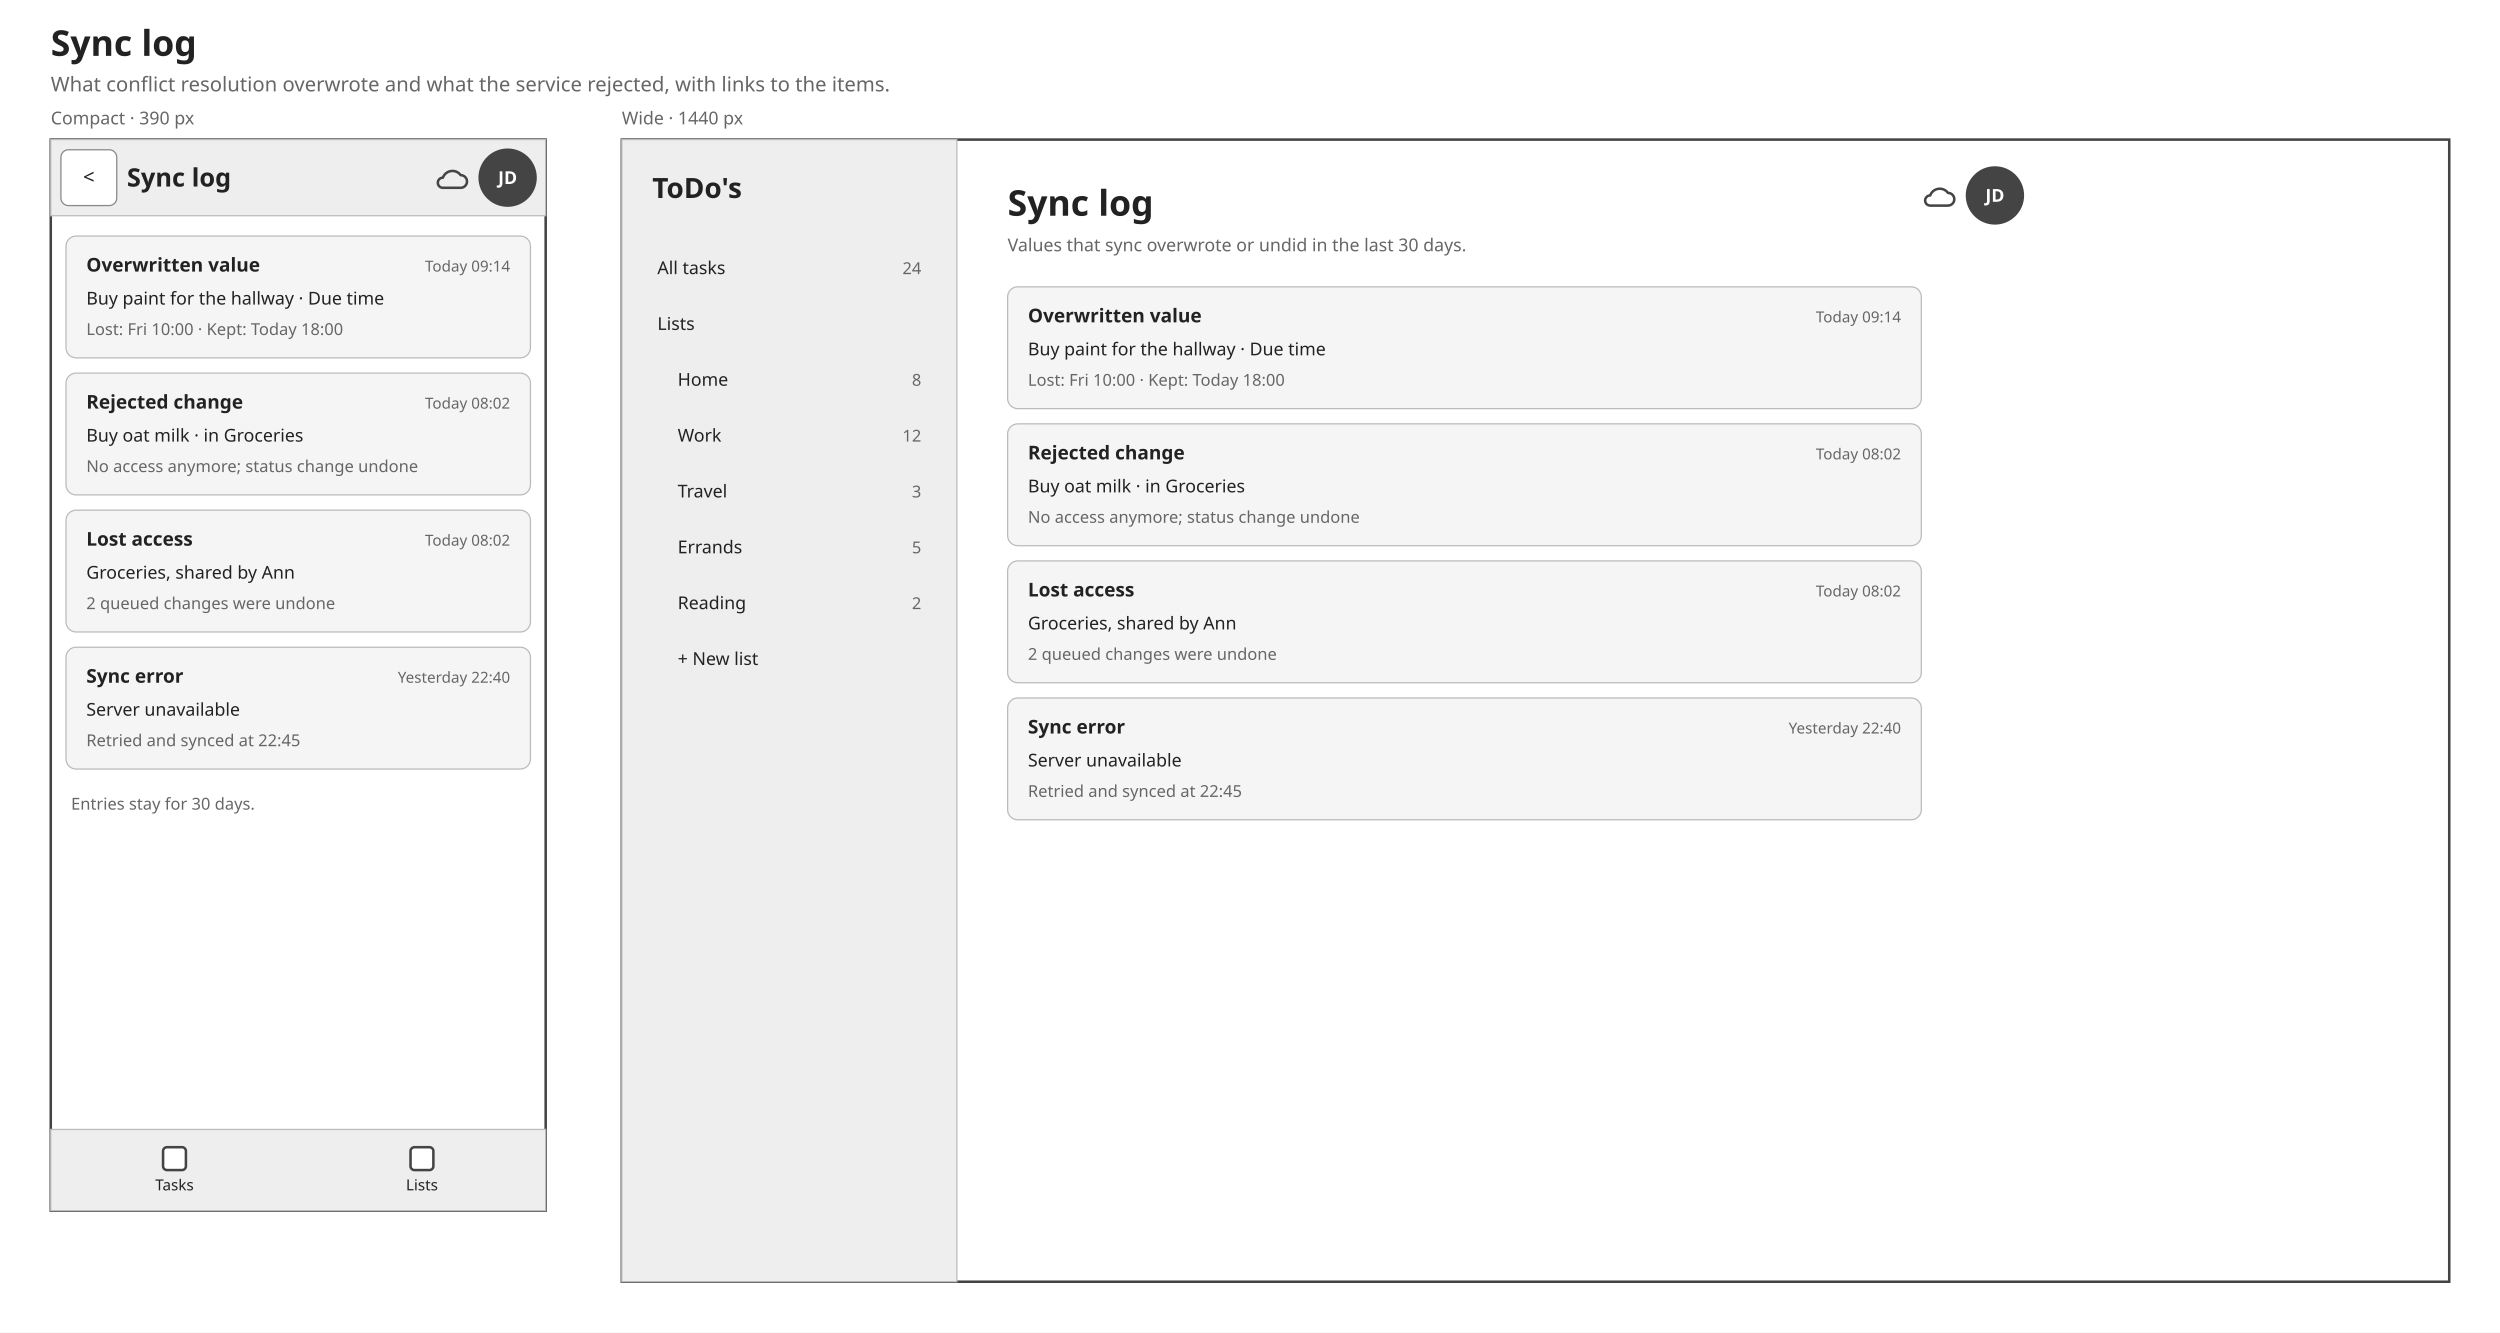
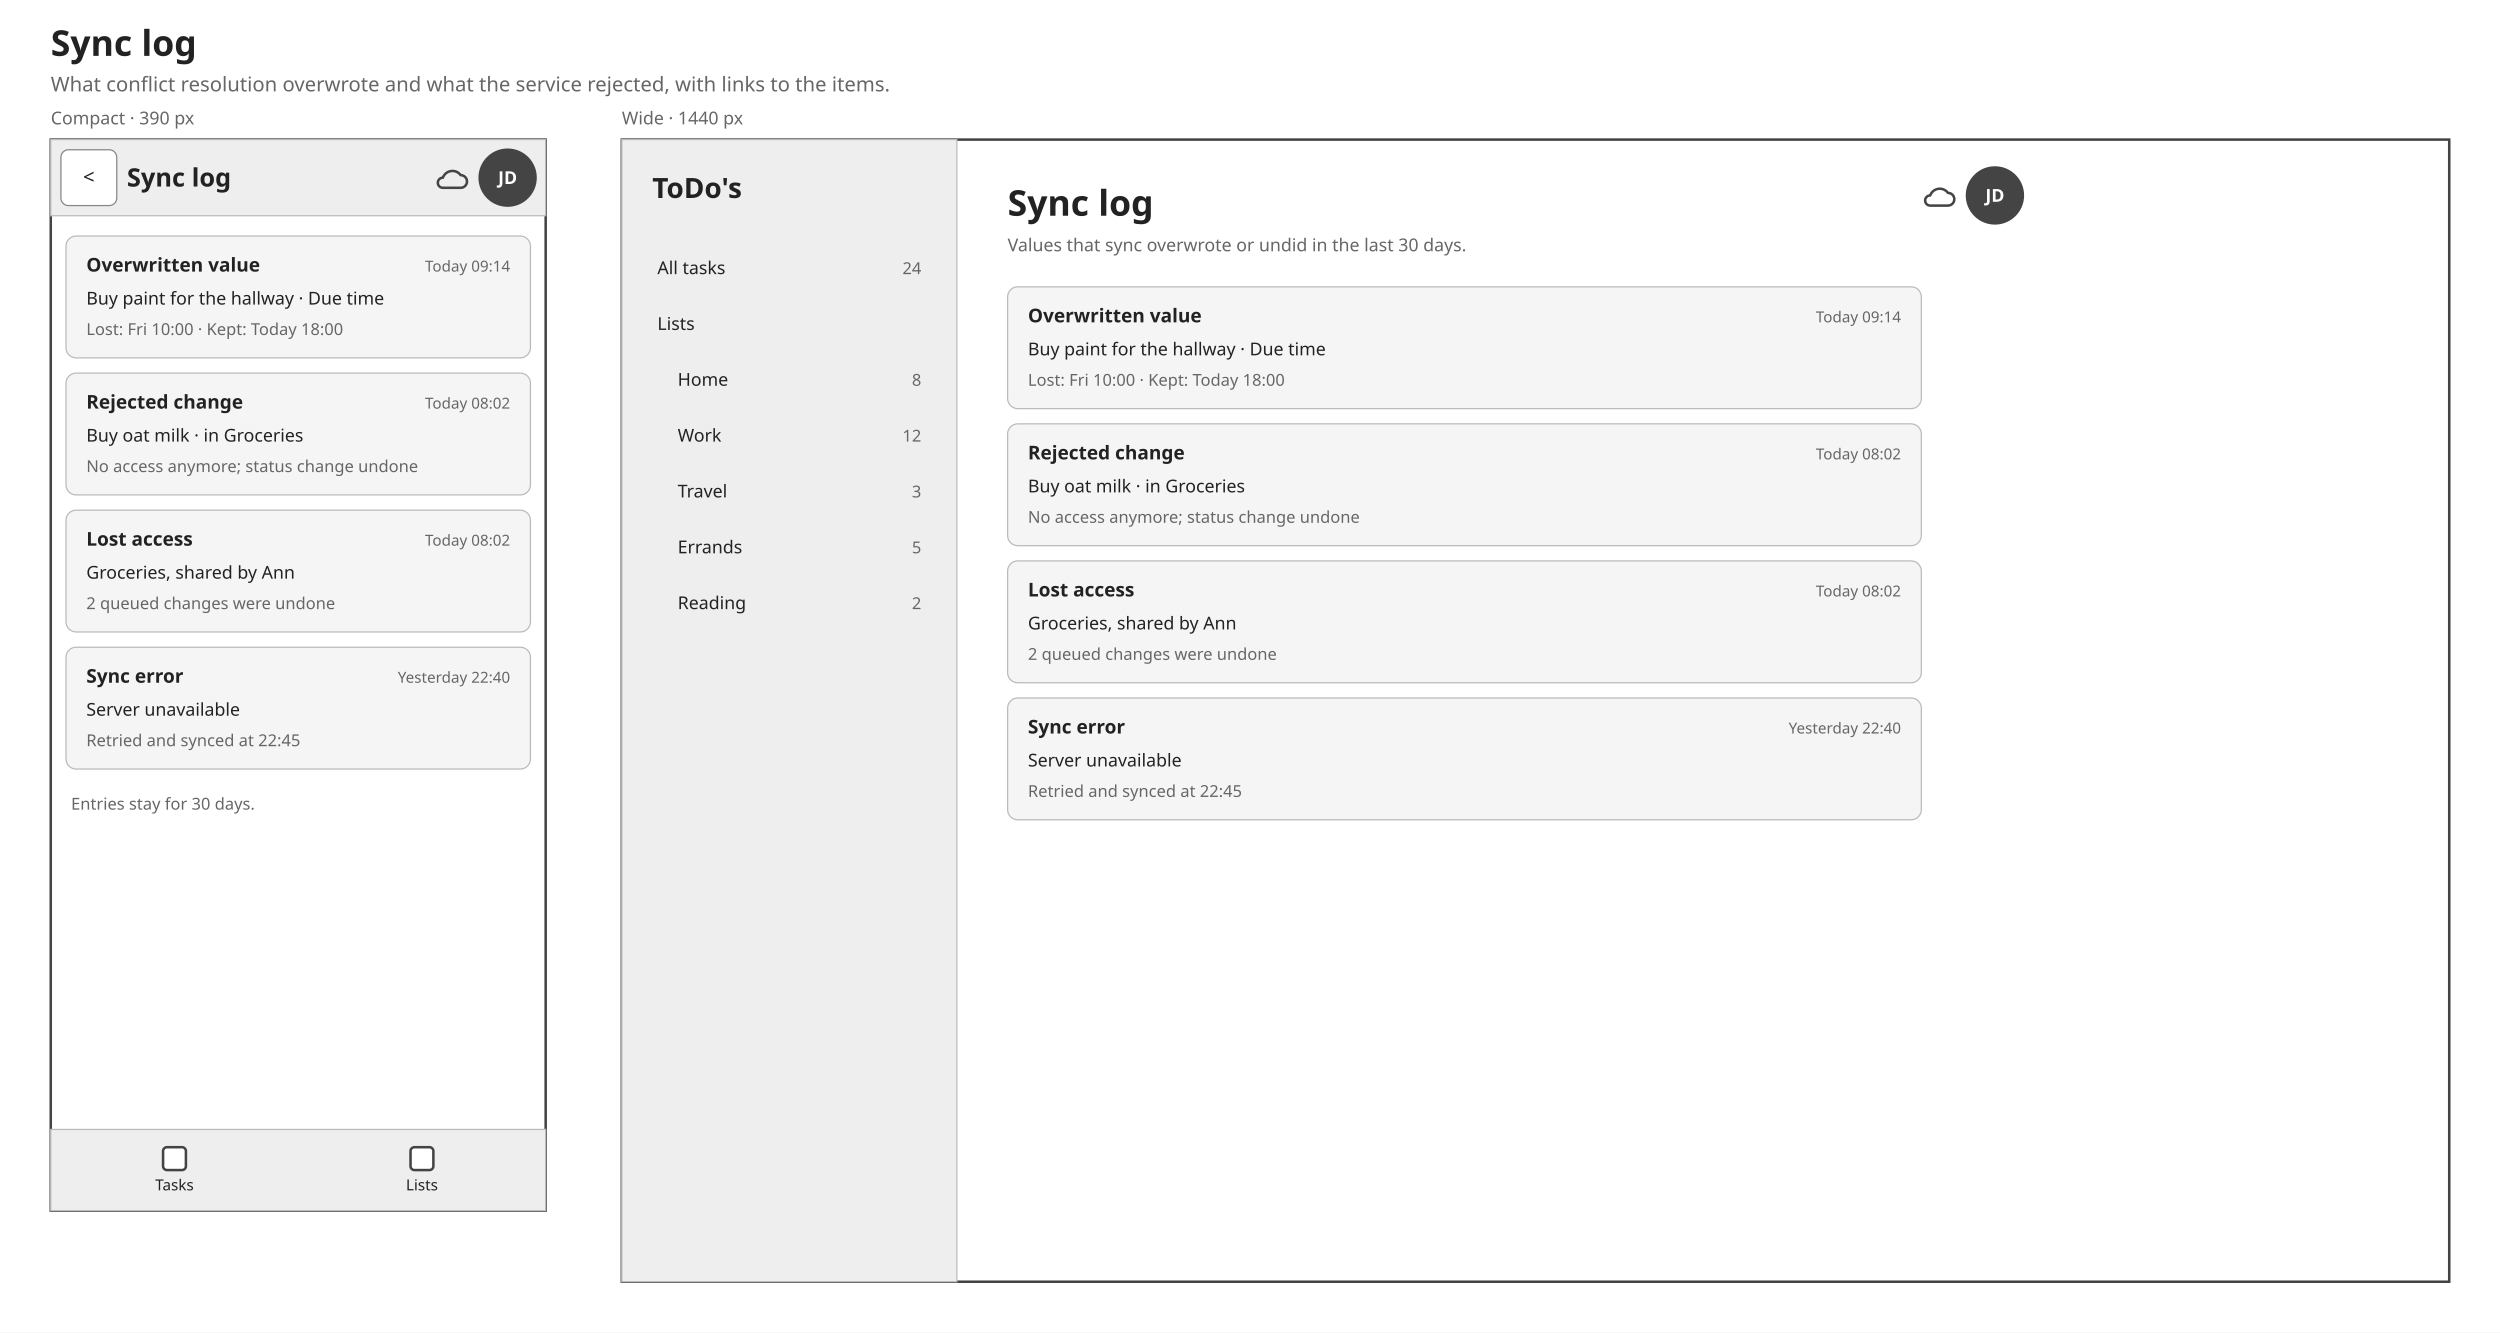
<svg xmlns="http://www.w3.org/2000/svg" width="1970" height="1050" viewBox="0 0 1970 1050">
  <style>
text { font-family: sans-serif; fill: #222222; }
.muted { fill: #666666; }
.on-primary { fill: #ffffff; }
.bold { font-weight: bold; }
rect.frame { fill: #ffffff; stroke: #444444; stroke-width: 2; }
.bar { fill: #eeeeee; stroke: #bbbbbb; }
.box { fill: #f5f5f5; stroke: #bbbbbb; }
.control { fill: #ffffff; stroke: #888888; }
.disabled { fill: #f5f5f5; stroke: #cccccc; }
.primary { fill: #444444; stroke: #444444; }
.selected { fill: #dddddd; stroke: #999999; }
.chip { fill: #eeeeee; stroke: #cccccc; }
.signal { fill: #ffffff; stroke: #222222; stroke-width: 2; }
.scrim { fill: #888888; fill-opacity: 0.5; }
.rule { stroke: #cccccc; }
.drop { stroke: #222222; stroke-width: 3; }
.icon { fill: #ffffff; stroke: #444444; stroke-width: 2; }
.icon-fill { fill: #444444; stroke: #444444; stroke-width: 2; }
.icon-mark { fill: none; stroke: #ffffff; stroke-width: 2; }
.icon-line { stroke: #444444; stroke-width: 2; }
.icon-line-open { fill: none; stroke: #444444; stroke-width: 2; stroke-linecap: round; stroke-linejoin: round; }
  </style>
  <rect x="0" y="0" width="1970" height="1050" fill="#ffffff" />
  <text x="40" y="44" font-size="28" class="bold">Sync log</text>
  <text x="40" y="72" font-size="16" class="muted">What conflict resolution overwrote and what the service rejected, with links to the items.</text>
  <text x="40" y="98" font-size="14" class="muted">Compact · 390 px</text>
  <text x="490" y="98" font-size="14" class="muted">Wide · 1440 px</text>
  <g class="frame" data-width="390" data-height="844" transform="translate(40 110)">
    <rect x="0" y="0" width="390" height="844" rx="0" class="frame" />
    <rect x="0" y="0" width="390" height="60" rx="0" class="bar" />
    <rect x="8" y="8" width="44" height="44" rx="6" class="control" />
    <text x="30" y="35" font-size="16" text-anchor="middle">&lt;</text>
    <circle cx="360" cy="30" r="22" class="icon-fill" />
    <text x="360" y="35" font-size="14" class="on-primary bold" text-anchor="middle">JD</text>
    <path d="M 309 38 H 323 A 5 5 0 0 0 323 28 A 8 8 0 0 0 309 30 A 4 4 0 0 0 309 38 Z" class="icon-line-open" />
    <text x="60" y="37" font-size="20" class="bold">Sync log</text>
    <rect x="12" y="76" width="366" height="96" rx="8" class="box" />
    <text x="28" y="104" font-size="15" class="bold">Overwritten value</text>
    <text x="362" y="104" font-size="12" class="muted" text-anchor="end">Today 09:14</text>
    <text x="28" y="130" font-size="14">Buy paint for the hallway · Due time</text>
    <text x="28" y="154" font-size="13" class="muted">Lost: Fri 10:00 · Kept: Today 18:00</text>
    <rect x="12" y="184" width="366" height="96" rx="8" class="box" />
    <text x="28" y="212" font-size="15" class="bold">Rejected change</text>
    <text x="362" y="212" font-size="12" class="muted" text-anchor="end">Today 08:02</text>
    <text x="28" y="238" font-size="14">Buy oat milk · in Groceries</text>
    <text x="28" y="262" font-size="13" class="muted">No access anymore; status change undone</text>
    <rect x="12" y="292" width="366" height="96" rx="8" class="box" />
    <text x="28" y="320" font-size="15" class="bold">Lost access</text>
    <text x="362" y="320" font-size="12" class="muted" text-anchor="end">Today 08:02</text>
    <text x="28" y="346" font-size="14">Groceries, shared by Ann</text>
    <text x="28" y="370" font-size="13" class="muted">2 queued changes were undone</text>
    <rect x="12" y="400" width="366" height="96" rx="8" class="box" />
    <text x="28" y="428" font-size="15" class="bold">Sync error</text>
    <text x="362" y="428" font-size="12" class="muted" text-anchor="end">Yesterday 22:40</text>
    <text x="28" y="454" font-size="14">Server unavailable</text>
    <text x="28" y="478" font-size="13" class="muted">Retried and synced at 22:45</text>
    <text x="16" y="528" font-size="13" class="muted">Entries stay for 30 days.</text>
    <rect x="0" y="780" width="390" height="64" rx="0" class="bar" />
    <rect x="88.5" y="794" width="18" height="18" rx="3" class="icon" />
    <text x="97.5" y="828" font-size="12" text-anchor="middle">Tasks</text>
    <rect x="283.5" y="794" width="18" height="18" rx="3" class="icon" />
    <text x="292.5" y="828" font-size="12" text-anchor="middle">Lists</text>
  </g>
  <g class="frame" data-width="1440" data-height="900" transform="translate(490 110)">
    <rect x="0" y="0" width="1440" height="900" rx="0" class="frame" />
    <rect x="0" y="0" width="264" height="900" rx="0" class="bar" />
    <text x="24" y="46" font-size="22" class="bold">ToDo's</text>
    <text x="28" y="106" font-size="14">All tasks</text>
    <text x="236" y="106" font-size="13" class="muted" text-anchor="end">24</text>
    <text x="28" y="150" font-size="14">Lists</text>
    <text x="44" y="194" font-size="14">Home</text>
    <text x="236" y="194" font-size="13" class="muted" text-anchor="end">8</text>
    <text x="44" y="238" font-size="14">Work</text>
    <text x="236" y="238" font-size="13" class="muted" text-anchor="end">12</text>
    <text x="44" y="282" font-size="14">Travel</text>
    <text x="236" y="282" font-size="13" class="muted" text-anchor="end">3</text>
    <text x="44" y="326" font-size="14">Errands</text>
    <text x="236" y="326" font-size="13" class="muted" text-anchor="end">5</text>
    <text x="44" y="370" font-size="14">Reading</text>
    <text x="236" y="370" font-size="13" class="muted" text-anchor="end">2</text>
-     <text x="44" y="414" font-size="14">+ New list</text>
    <circle cx="1082" cy="44" r="22" class="icon-fill" />
    <text x="1082" y="49" font-size="14" class="on-primary bold" text-anchor="middle">JD</text>
    <path d="M 1031 52 H 1045 A 5 5 0 0 0 1045 42 A 8 8 0 0 0 1031 44 A 4 4 0 0 0 1031 52 Z" class="icon-line-open" />
    <text x="304" y="60" font-size="28" class="bold">Sync log</text>
    <text x="304" y="88" font-size="14" class="muted">Values that sync overwrote or undid in the last 30 days.</text>
    <rect x="304" y="116" width="720" height="96" rx="8" class="box" />
    <text x="320" y="144" font-size="15" class="bold">Overwritten value</text>
    <text x="1008" y="144" font-size="12" class="muted" text-anchor="end">Today 09:14</text>
    <text x="320" y="170" font-size="14">Buy paint for the hallway · Due time</text>
    <text x="320" y="194" font-size="13" class="muted">Lost: Fri 10:00 · Kept: Today 18:00</text>
    <rect x="304" y="224" width="720" height="96" rx="8" class="box" />
    <text x="320" y="252" font-size="15" class="bold">Rejected change</text>
    <text x="1008" y="252" font-size="12" class="muted" text-anchor="end">Today 08:02</text>
    <text x="320" y="278" font-size="14">Buy oat milk · in Groceries</text>
    <text x="320" y="302" font-size="13" class="muted">No access anymore; status change undone</text>
    <rect x="304" y="332" width="720" height="96" rx="8" class="box" />
    <text x="320" y="360" font-size="15" class="bold">Lost access</text>
    <text x="1008" y="360" font-size="12" class="muted" text-anchor="end">Today 08:02</text>
    <text x="320" y="386" font-size="14">Groceries, shared by Ann</text>
    <text x="320" y="410" font-size="13" class="muted">2 queued changes were undone</text>
    <rect x="304" y="440" width="720" height="96" rx="8" class="box" />
    <text x="320" y="468" font-size="15" class="bold">Sync error</text>
    <text x="1008" y="468" font-size="12" class="muted" text-anchor="end">Yesterday 22:40</text>
    <text x="320" y="494" font-size="14">Server unavailable</text>
    <text x="320" y="518" font-size="13" class="muted">Retried and synced at 22:45</text>
  </g>
</svg>
